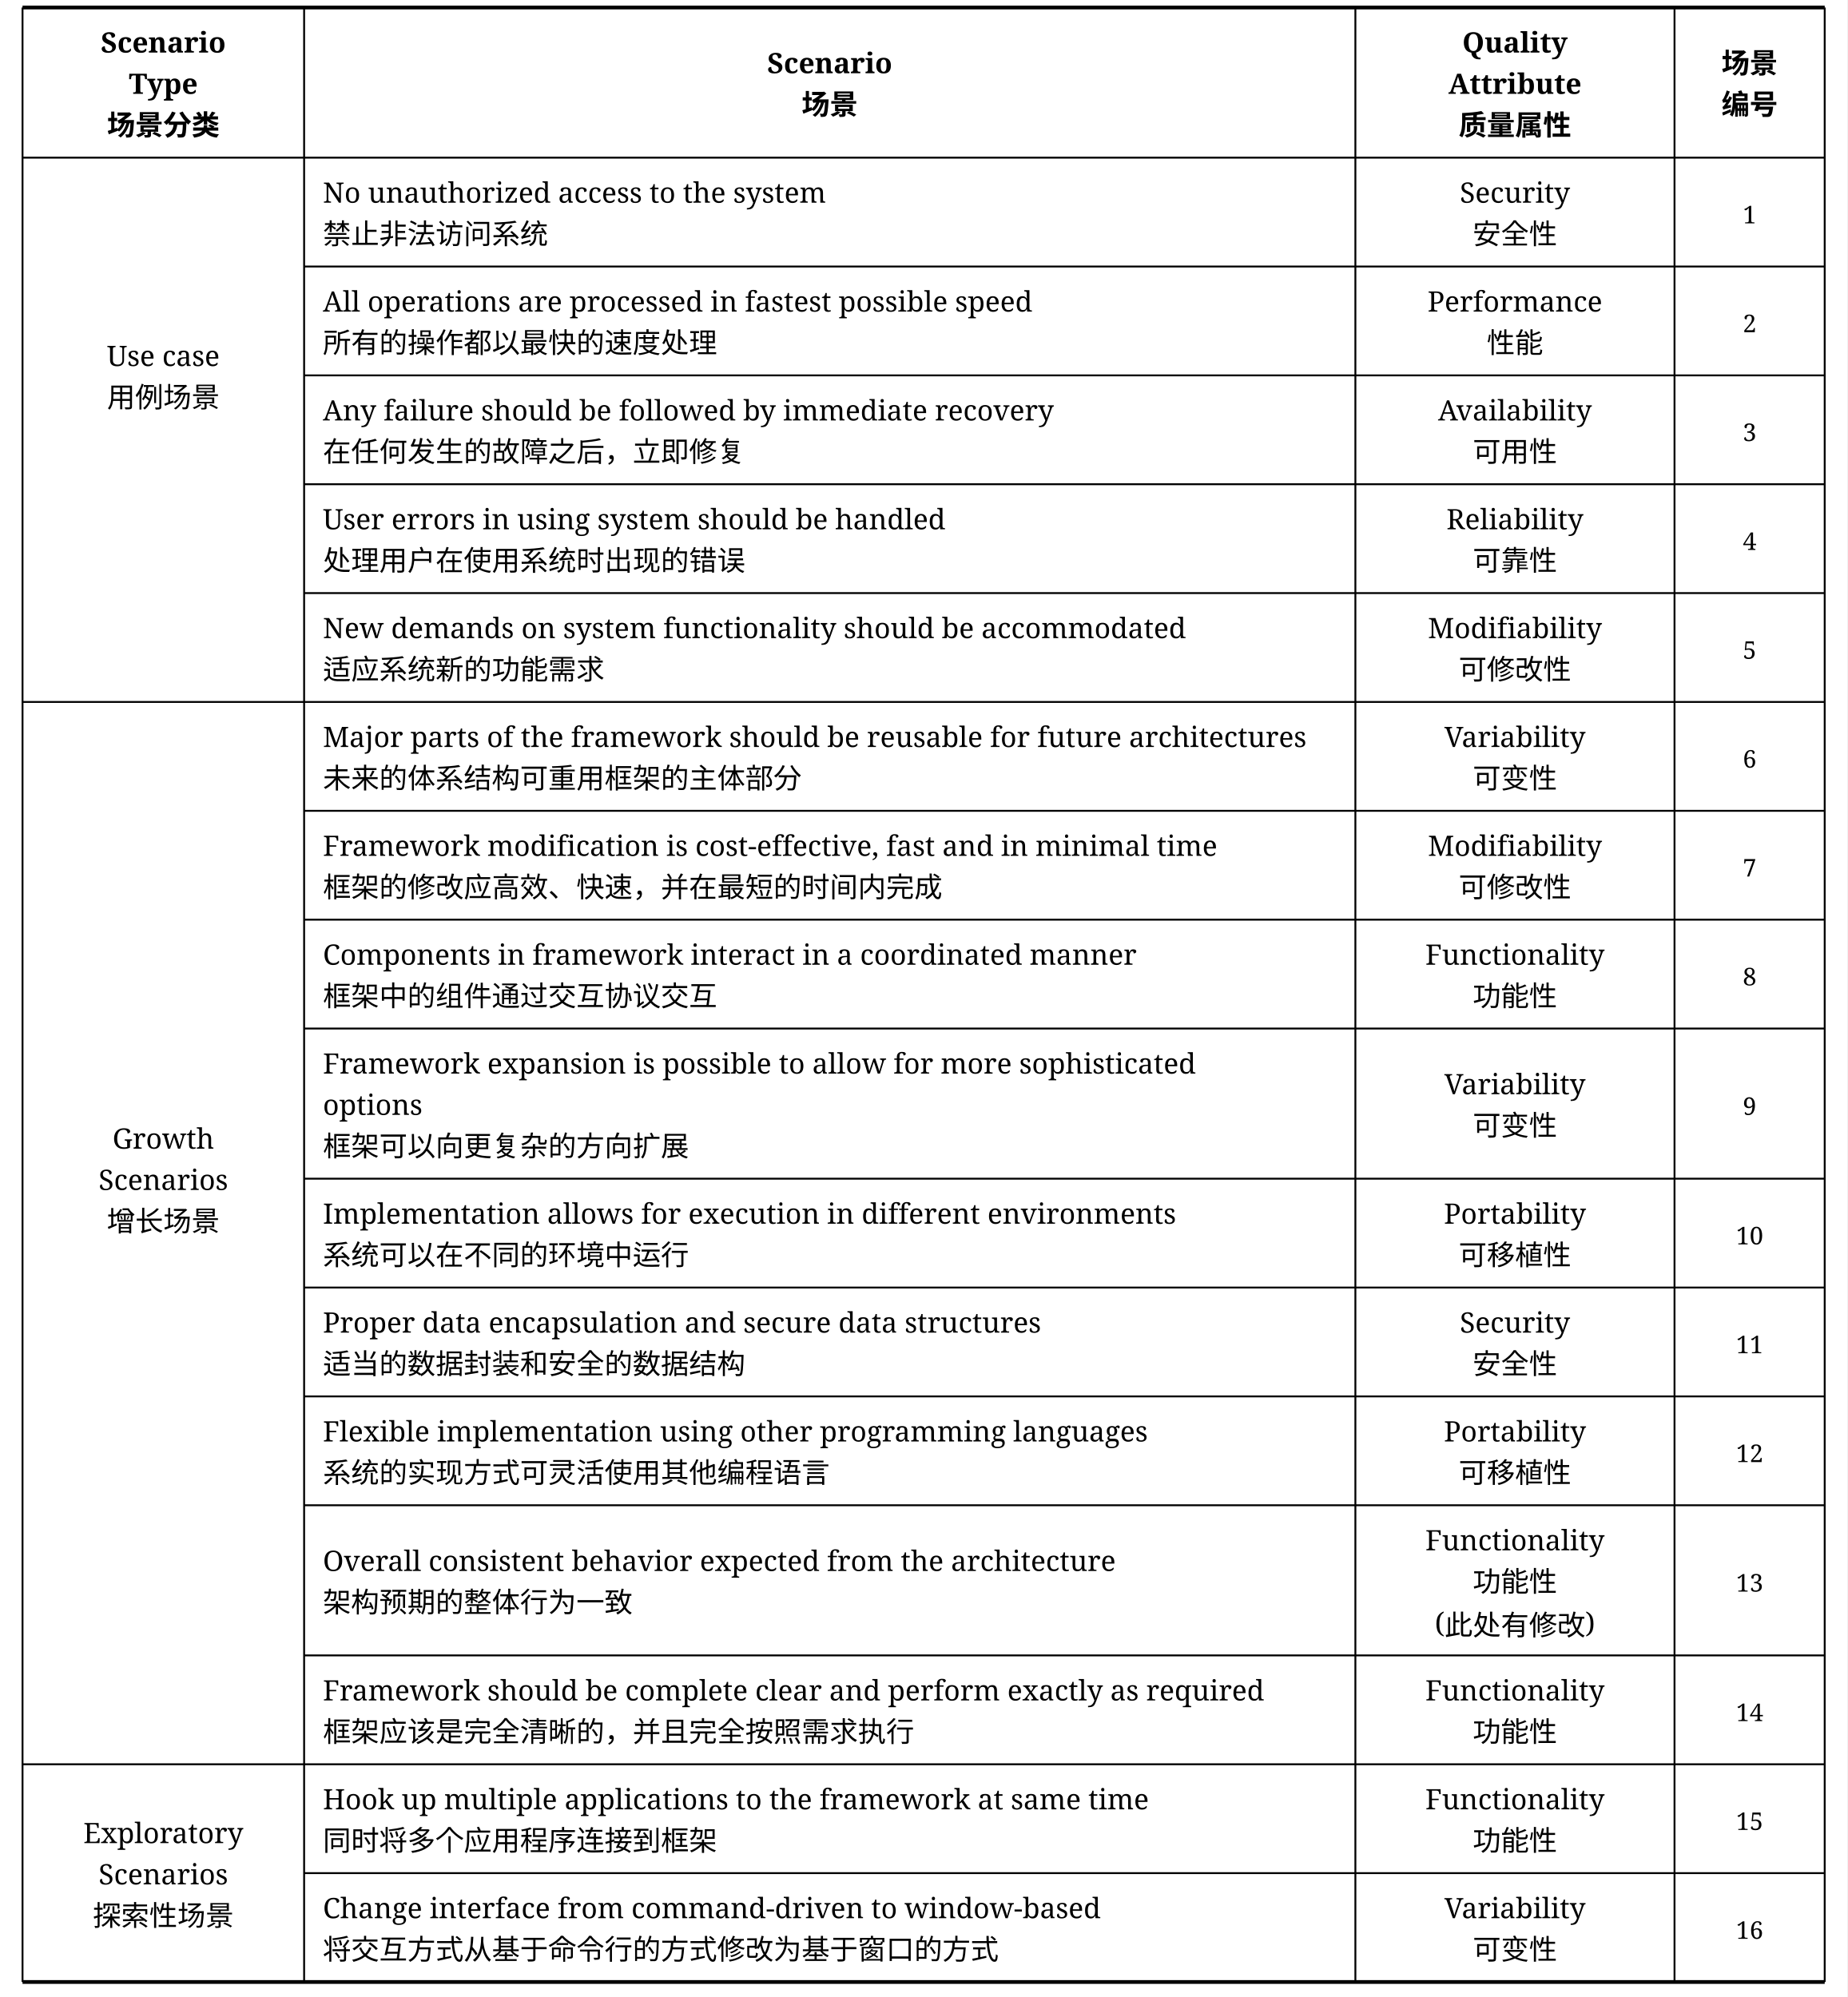
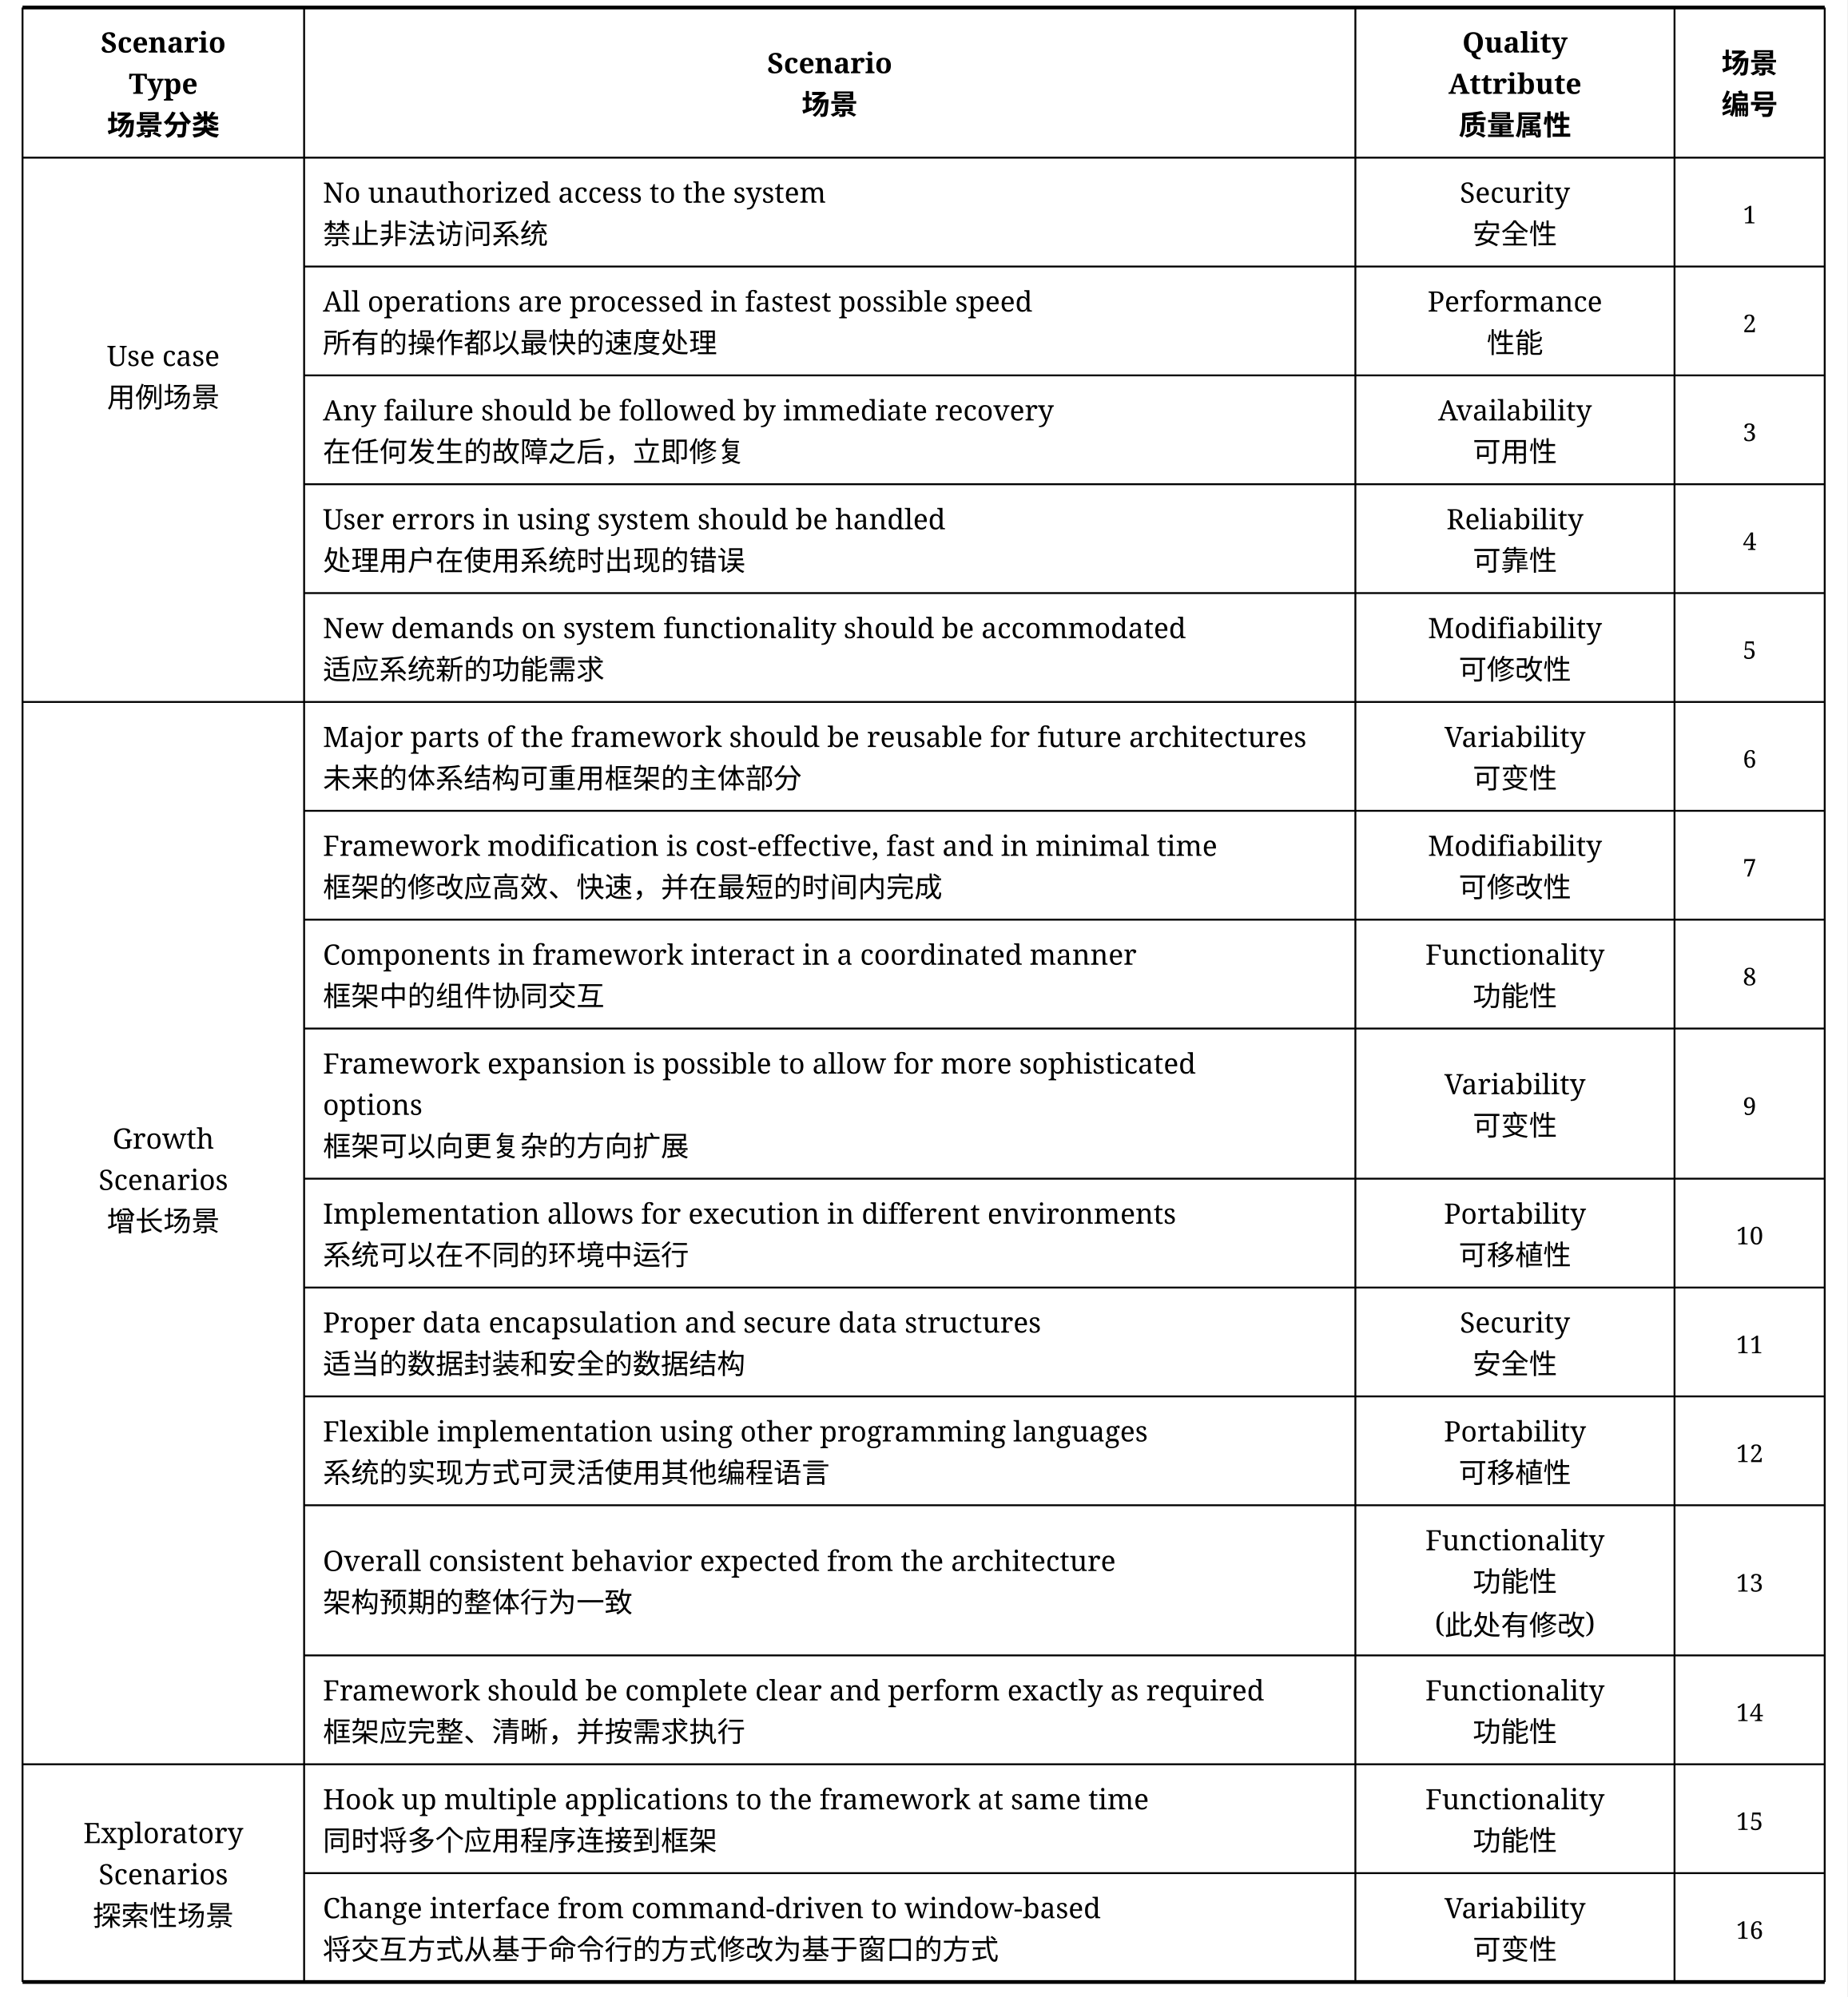
<svg xmlns="http://www.w3.org/2000/svg" width="984" height="1064" viewBox="0 0 984 1064">
  <rect x="0" y="0" width="984" height="1064" fill="#ffffff" />
  <line x1="12" y1="4" x2="12" y2="1056" stroke="#000000" stroke-width="1" />
  <line x1="162" y1="4" x2="162" y2="1056" stroke="#000000" stroke-width="1" />
  <line x1="722" y1="4" x2="722" y2="1056" stroke="#000000" stroke-width="1" />
  <line x1="892" y1="4" x2="892" y2="1056" stroke="#000000" stroke-width="1" />
  <line x1="972" y1="4" x2="972" y2="1056" stroke="#000000" stroke-width="1" />
  <line x1="12" y1="4" x2="972" y2="4" stroke="#000000" stroke-width="2" />
  <line x1="12" y1="84" x2="972" y2="84" stroke="#000000" stroke-width="1" />
  <line x1="162" y1="142" x2="972" y2="142" stroke="#000000" stroke-width="1" />
  <line x1="162" y1="200" x2="972" y2="200" stroke="#000000" stroke-width="1" />
  <line x1="162" y1="258" x2="972" y2="258" stroke="#000000" stroke-width="1" />
  <line x1="162" y1="316" x2="972" y2="316" stroke="#000000" stroke-width="1" />
  <line x1="12" y1="374" x2="972" y2="374" stroke="#000000" stroke-width="1" />
  <line x1="162" y1="432" x2="972" y2="432" stroke="#000000" stroke-width="1" />
  <line x1="162" y1="490" x2="972" y2="490" stroke="#000000" stroke-width="1" />
  <line x1="162" y1="548" x2="972" y2="548" stroke="#000000" stroke-width="1" />
  <line x1="162" y1="628" x2="972" y2="628" stroke="#000000" stroke-width="1" />
  <line x1="162" y1="686" x2="972" y2="686" stroke="#000000" stroke-width="1" />
  <line x1="162" y1="744" x2="972" y2="744" stroke="#000000" stroke-width="1" />
  <line x1="162" y1="802" x2="972" y2="802" stroke="#000000" stroke-width="1" />
  <line x1="162" y1="882" x2="972" y2="882" stroke="#000000" stroke-width="1" />
  <line x1="12" y1="940" x2="972" y2="940" stroke="#000000" stroke-width="1" />
  <line x1="162" y1="998" x2="972" y2="998" stroke="#000000" stroke-width="1" />
  <line x1="12" y1="1056" x2="972" y2="1056" stroke="#000000" stroke-width="2" />
  <text x="87" y="28" font-family="serif" font-size="15" font-weight="bold" fill="#000000" text-anchor="middle">Scenario</text>
  <text x="87" y="50" font-family="serif" font-size="15" font-weight="bold" fill="#000000" text-anchor="middle">Type</text>
  <text x="87" y="72" font-family="serif" font-size="15" font-weight="bold" fill="#000000" text-anchor="middle">场景分类</text>
  <text x="442" y="39" font-family="serif" font-size="15" font-weight="bold" fill="#000000" text-anchor="middle">Scenario</text>
  <text x="442" y="61" font-family="serif" font-size="15" font-weight="bold" fill="#000000" text-anchor="middle">场景</text>
  <text x="807" y="28" font-family="serif" font-size="15" font-weight="bold" fill="#000000" text-anchor="middle">Quality</text>
  <text x="807" y="50" font-family="serif" font-size="15" font-weight="bold" fill="#000000" text-anchor="middle">Attribute</text>
  <text x="807" y="72" font-family="serif" font-size="15" font-weight="bold" fill="#000000" text-anchor="middle">质量属性</text>
  <text x="932" y="39" font-family="serif" font-size="15" font-weight="bold" fill="#000000" text-anchor="middle">场景</text>
  <text x="932" y="61" font-family="serif" font-size="15" font-weight="bold" fill="#000000" text-anchor="middle">编号</text>
  <text x="87" y="195" font-family="serif" font-size="15" fill="#000000" text-anchor="middle">Use case</text>
  <text x="87" y="217" font-family="serif" font-size="15" fill="#000000" text-anchor="middle">用例场景</text>
  <text x="172" y="108" font-family="serif" font-size="15" fill="#000000" text-anchor="start">No unauthorized access to the system</text>
  <text x="172" y="130" font-family="serif" font-size="15" fill="#000000" text-anchor="start">禁止非法访问系统</text>
  <text x="807" y="108" font-family="serif" font-size="15" fill="#000000" text-anchor="middle">Security</text>
  <text x="807" y="130" font-family="serif" font-size="15" fill="#000000" text-anchor="middle">安全性</text>
  <text x="932" y="119" font-family="serif" font-size="13" fill="#000000" text-anchor="middle">1</text>
  <text x="172" y="166" font-family="serif" font-size="15" fill="#000000" text-anchor="start">All operations are processed in fastest possible speed</text>
  <text x="172" y="188" font-family="serif" font-size="15" fill="#000000" text-anchor="start">所有的操作都以最快的速度处理</text>
  <text x="807" y="166" font-family="serif" font-size="15" fill="#000000" text-anchor="middle">Performance</text>
  <text x="807" y="188" font-family="serif" font-size="15" fill="#000000" text-anchor="middle">性能</text>
  <text x="932" y="177" font-family="serif" font-size="13" fill="#000000" text-anchor="middle">2</text>
  <text x="172" y="224" font-family="serif" font-size="15" fill="#000000" text-anchor="start">Any failure should be followed by immediate recovery</text>
  <text x="172" y="246" font-family="serif" font-size="15" fill="#000000" text-anchor="start">在任何发生的故障之后，立即修复</text>
  <text x="807" y="224" font-family="serif" font-size="15" fill="#000000" text-anchor="middle">Availability</text>
  <text x="807" y="246" font-family="serif" font-size="15" fill="#000000" text-anchor="middle">可用性</text>
  <text x="932" y="235" font-family="serif" font-size="13" fill="#000000" text-anchor="middle">3</text>
  <text x="172" y="282" font-family="serif" font-size="15" fill="#000000" text-anchor="start">User errors in using system should be handled</text>
  <text x="172" y="304" font-family="serif" font-size="15" fill="#000000" text-anchor="start">处理用户在使用系统时出现的错误</text>
  <text x="807" y="282" font-family="serif" font-size="15" fill="#000000" text-anchor="middle">Reliability</text>
  <text x="807" y="304" font-family="serif" font-size="15" fill="#000000" text-anchor="middle">可靠性</text>
  <text x="932" y="293" font-family="serif" font-size="13" fill="#000000" text-anchor="middle">4</text>
  <text x="87" y="612" font-family="serif" font-size="15" fill="#000000" text-anchor="middle">Growth</text>
  <text x="87" y="634" font-family="serif" font-size="15" fill="#000000" text-anchor="middle">Scenarios</text>
  <text x="87" y="656" font-family="serif" font-size="15" fill="#000000" text-anchor="middle">增长场景</text>
  <text x="172" y="340" font-family="serif" font-size="15" fill="#000000" text-anchor="start">New demands on system functionality should be accommodated</text>
  <text x="172" y="362" font-family="serif" font-size="15" fill="#000000" text-anchor="start">适应系统新的功能需求</text>
  <text x="807" y="340" font-family="serif" font-size="15" fill="#000000" text-anchor="middle">Modifiability</text>
  <text x="807" y="362" font-family="serif" font-size="15" fill="#000000" text-anchor="middle">可修改性</text>
  <text x="932" y="351" font-family="serif" font-size="13" fill="#000000" text-anchor="middle">5</text>
  <text x="172" y="398" font-family="serif" font-size="15" fill="#000000" text-anchor="start">Major parts of the framework should be reusable for future architectures</text>
  <text x="172" y="420" font-family="serif" font-size="15" fill="#000000" text-anchor="start">未来的体系结构可重用框架的主体部分</text>
  <text x="807" y="398" font-family="serif" font-size="15" fill="#000000" text-anchor="middle">Variability</text>
  <text x="807" y="420" font-family="serif" font-size="15" fill="#000000" text-anchor="middle">可变性</text>
  <text x="932" y="409" font-family="serif" font-size="13" fill="#000000" text-anchor="middle">6</text>
  <text x="172" y="456" font-family="serif" font-size="15" fill="#000000" text-anchor="start">Framework modification is cost-effective, fast and in minimal time</text>
  <text x="172" y="478" font-family="serif" font-size="15" fill="#000000" text-anchor="start">框架的修改应高效、快速，并在最短的时间内完成</text>
  <text x="807" y="456" font-family="serif" font-size="15" fill="#000000" text-anchor="middle">Modifiability</text>
  <text x="807" y="478" font-family="serif" font-size="15" fill="#000000" text-anchor="middle">可修改性</text>
  <text x="932" y="467" font-family="serif" font-size="13" fill="#000000" text-anchor="middle">7</text>
  <text x="172" y="514" font-family="serif" font-size="15" fill="#000000" text-anchor="start">Components in framework interact in a coordinated manner</text>
-   <text x="172" y="536" font-family="serif" font-size="15" fill="#000000" text-anchor="start">框架中的组件通过交互协议交互</text>
+   <text x="172" y="536" font-family="serif" font-size="15" fill="#000000" text-anchor="start">框架中的组件协同交互</text>
  <text x="807" y="514" font-family="serif" font-size="15" fill="#000000" text-anchor="middle">Functionality</text>
  <text x="807" y="536" font-family="serif" font-size="15" fill="#000000" text-anchor="middle">功能性</text>
  <text x="932" y="525" font-family="serif" font-size="13" fill="#000000" text-anchor="middle">8</text>
  <text x="172" y="572" font-family="serif" font-size="15" fill="#000000" text-anchor="start">Framework expansion is possible to allow for more sophisticated</text>
  <text x="172" y="594" font-family="serif" font-size="15" fill="#000000" text-anchor="start">options</text>
  <text x="172" y="616" font-family="serif" font-size="15" fill="#000000" text-anchor="start">框架可以向更复杂的方向扩展</text>
  <text x="807" y="583" font-family="serif" font-size="15" fill="#000000" text-anchor="middle">Variability</text>
  <text x="807" y="605" font-family="serif" font-size="15" fill="#000000" text-anchor="middle">可变性</text>
  <text x="932" y="594" font-family="serif" font-size="13" fill="#000000" text-anchor="middle">9</text>
  <text x="172" y="652" font-family="serif" font-size="15" fill="#000000" text-anchor="start">Implementation allows for execution in different environments</text>
  <text x="172" y="674" font-family="serif" font-size="15" fill="#000000" text-anchor="start">系统可以在不同的环境中运行</text>
  <text x="807" y="652" font-family="serif" font-size="15" fill="#000000" text-anchor="middle">Portability</text>
  <text x="807" y="674" font-family="serif" font-size="15" fill="#000000" text-anchor="middle">可移植性</text>
  <text x="932" y="663" font-family="serif" font-size="13" fill="#000000" text-anchor="middle">10</text>
  <text x="172" y="710" font-family="serif" font-size="15" fill="#000000" text-anchor="start">Proper data encapsulation and secure data structures</text>
  <text x="172" y="732" font-family="serif" font-size="15" fill="#000000" text-anchor="start">适当的数据封装和安全的数据结构</text>
  <text x="807" y="710" font-family="serif" font-size="15" fill="#000000" text-anchor="middle">Security</text>
  <text x="807" y="732" font-family="serif" font-size="15" fill="#000000" text-anchor="middle">安全性</text>
  <text x="932" y="721" font-family="serif" font-size="13" fill="#000000" text-anchor="middle">11</text>
  <text x="172" y="768" font-family="serif" font-size="15" fill="#000000" text-anchor="start">Flexible implementation using other programming languages</text>
  <text x="172" y="790" font-family="serif" font-size="15" fill="#000000" text-anchor="start">系统的实现方式可灵活使用其他编程语言</text>
  <text x="807" y="768" font-family="serif" font-size="15" fill="#000000" text-anchor="middle">Portability</text>
  <text x="807" y="790" font-family="serif" font-size="15" fill="#000000" text-anchor="middle">可移植性</text>
  <text x="932" y="779" font-family="serif" font-size="13" fill="#000000" text-anchor="middle">12</text>
  <text x="172" y="837" font-family="serif" font-size="15" fill="#000000" text-anchor="start">Overall consistent behavior expected from the architecture</text>
  <text x="172" y="859" font-family="serif" font-size="15" fill="#000000" text-anchor="start">架构预期的整体行为一致</text>
  <text x="807" y="826" font-family="serif" font-size="15" fill="#000000" text-anchor="middle">Functionality</text>
  <text x="807" y="848" font-family="serif" font-size="15" fill="#000000" text-anchor="middle">功能性</text>
  <text x="807" y="870" font-family="serif" font-size="15" fill="#000000" text-anchor="middle">(此处有修改)</text>
  <text x="932" y="848" font-family="serif" font-size="13" fill="#000000" text-anchor="middle">13</text>
  <text x="172" y="906" font-family="serif" font-size="15" fill="#000000" text-anchor="start">Framework should be complete clear and perform exactly as required</text>
-   <text x="172" y="928" font-family="serif" font-size="15" fill="#000000" text-anchor="start">框架应该是完全清晰的，并且完全按照需求执行</text>
+   <text x="172" y="928" font-family="serif" font-size="15" fill="#000000" text-anchor="start">框架应完整、清晰，并按需求执行</text>
  <text x="807" y="906" font-family="serif" font-size="15" fill="#000000" text-anchor="middle">Functionality</text>
  <text x="807" y="928" font-family="serif" font-size="15" fill="#000000" text-anchor="middle">功能性</text>
  <text x="932" y="917" font-family="serif" font-size="13" fill="#000000" text-anchor="middle">14</text>
  <text x="87" y="982" font-family="serif" font-size="15" fill="#000000" text-anchor="middle">Exploratory</text>
  <text x="87" y="1004" font-family="serif" font-size="15" fill="#000000" text-anchor="middle">Scenarios</text>
  <text x="87" y="1026" font-family="serif" font-size="15" fill="#000000" text-anchor="middle">探索性场景</text>
  <text x="172" y="964" font-family="serif" font-size="15" fill="#000000" text-anchor="start">Hook up multiple applications to the framework at same time</text>
  <text x="172" y="986" font-family="serif" font-size="15" fill="#000000" text-anchor="start">同时将多个应用程序连接到框架</text>
  <text x="807" y="964" font-family="serif" font-size="15" fill="#000000" text-anchor="middle">Functionality</text>
  <text x="807" y="986" font-family="serif" font-size="15" fill="#000000" text-anchor="middle">功能性</text>
  <text x="932" y="975" font-family="serif" font-size="13" fill="#000000" text-anchor="middle">15</text>
  <text x="172" y="1022" font-family="serif" font-size="15" fill="#000000" text-anchor="start">Change interface from command-driven to window-based</text>
  <text x="172" y="1044" font-family="serif" font-size="15" fill="#000000" text-anchor="start">将交互方式从基于命令行的方式修改为基于窗口的方式</text>
  <text x="807" y="1022" font-family="serif" font-size="15" fill="#000000" text-anchor="middle">Variability</text>
  <text x="807" y="1044" font-family="serif" font-size="15" fill="#000000" text-anchor="middle">可变性</text>
  <text x="932" y="1033" font-family="serif" font-size="13" fill="#000000" text-anchor="middle">16</text>
</svg>
